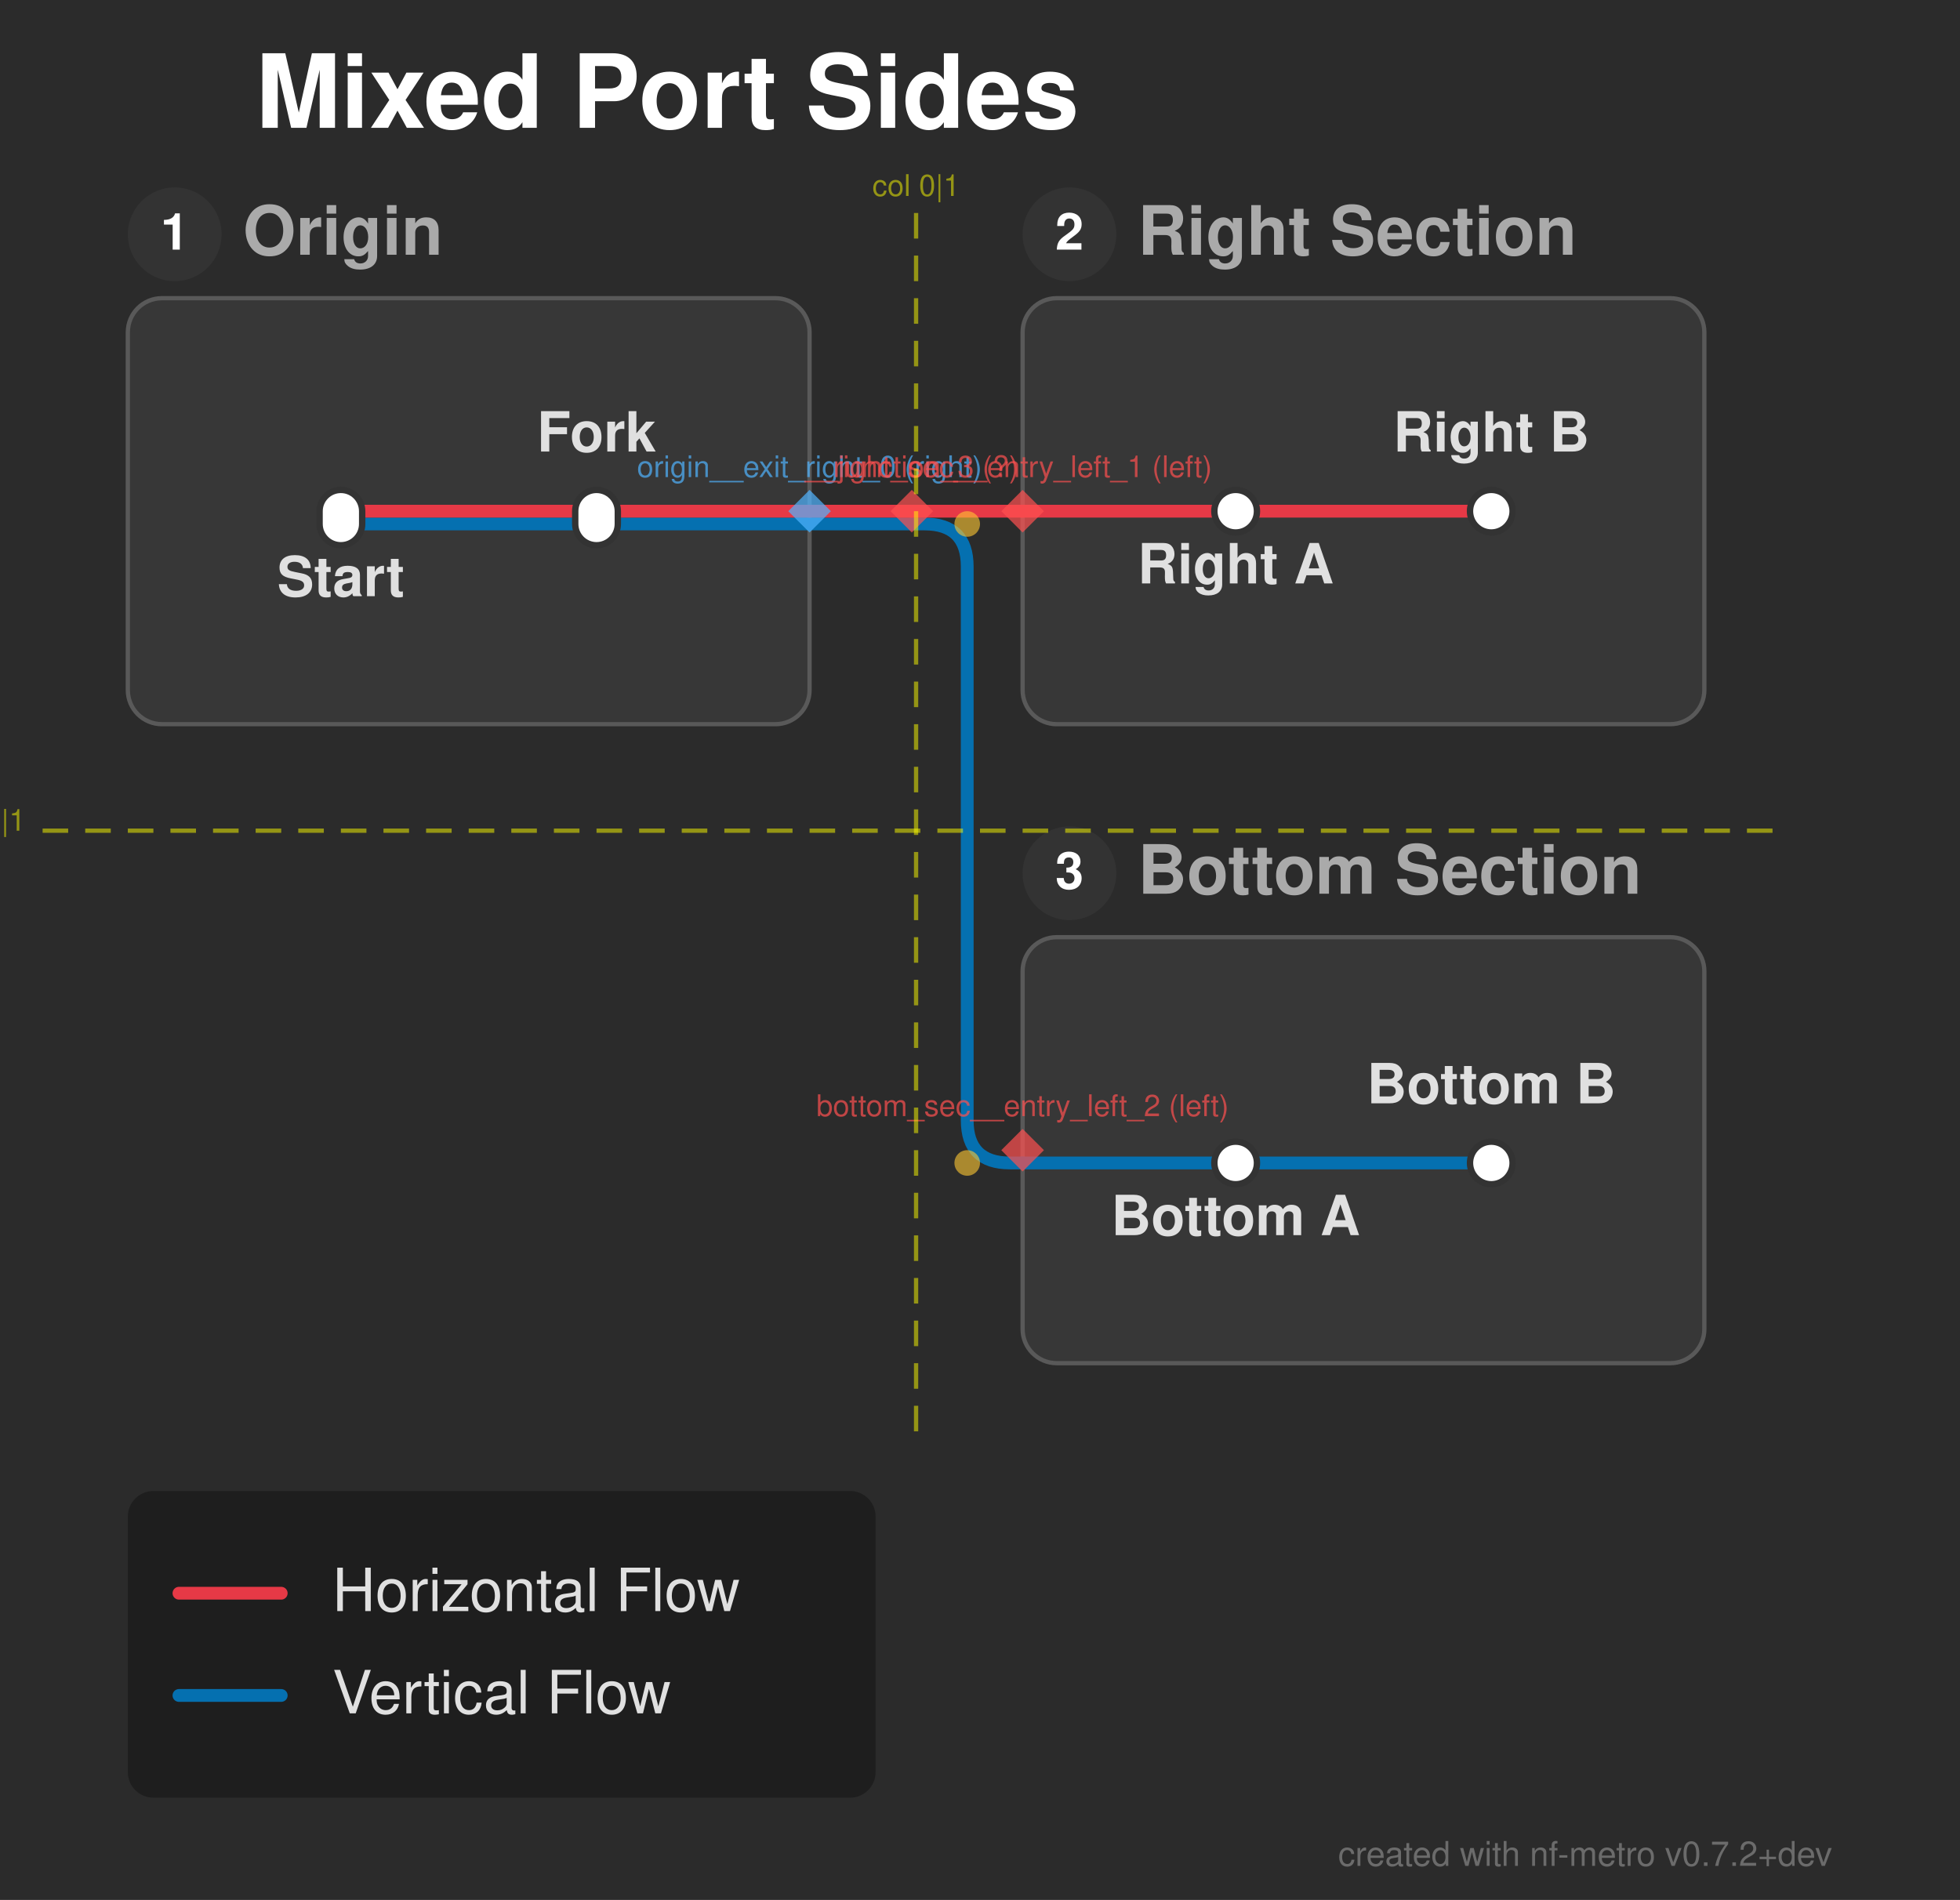
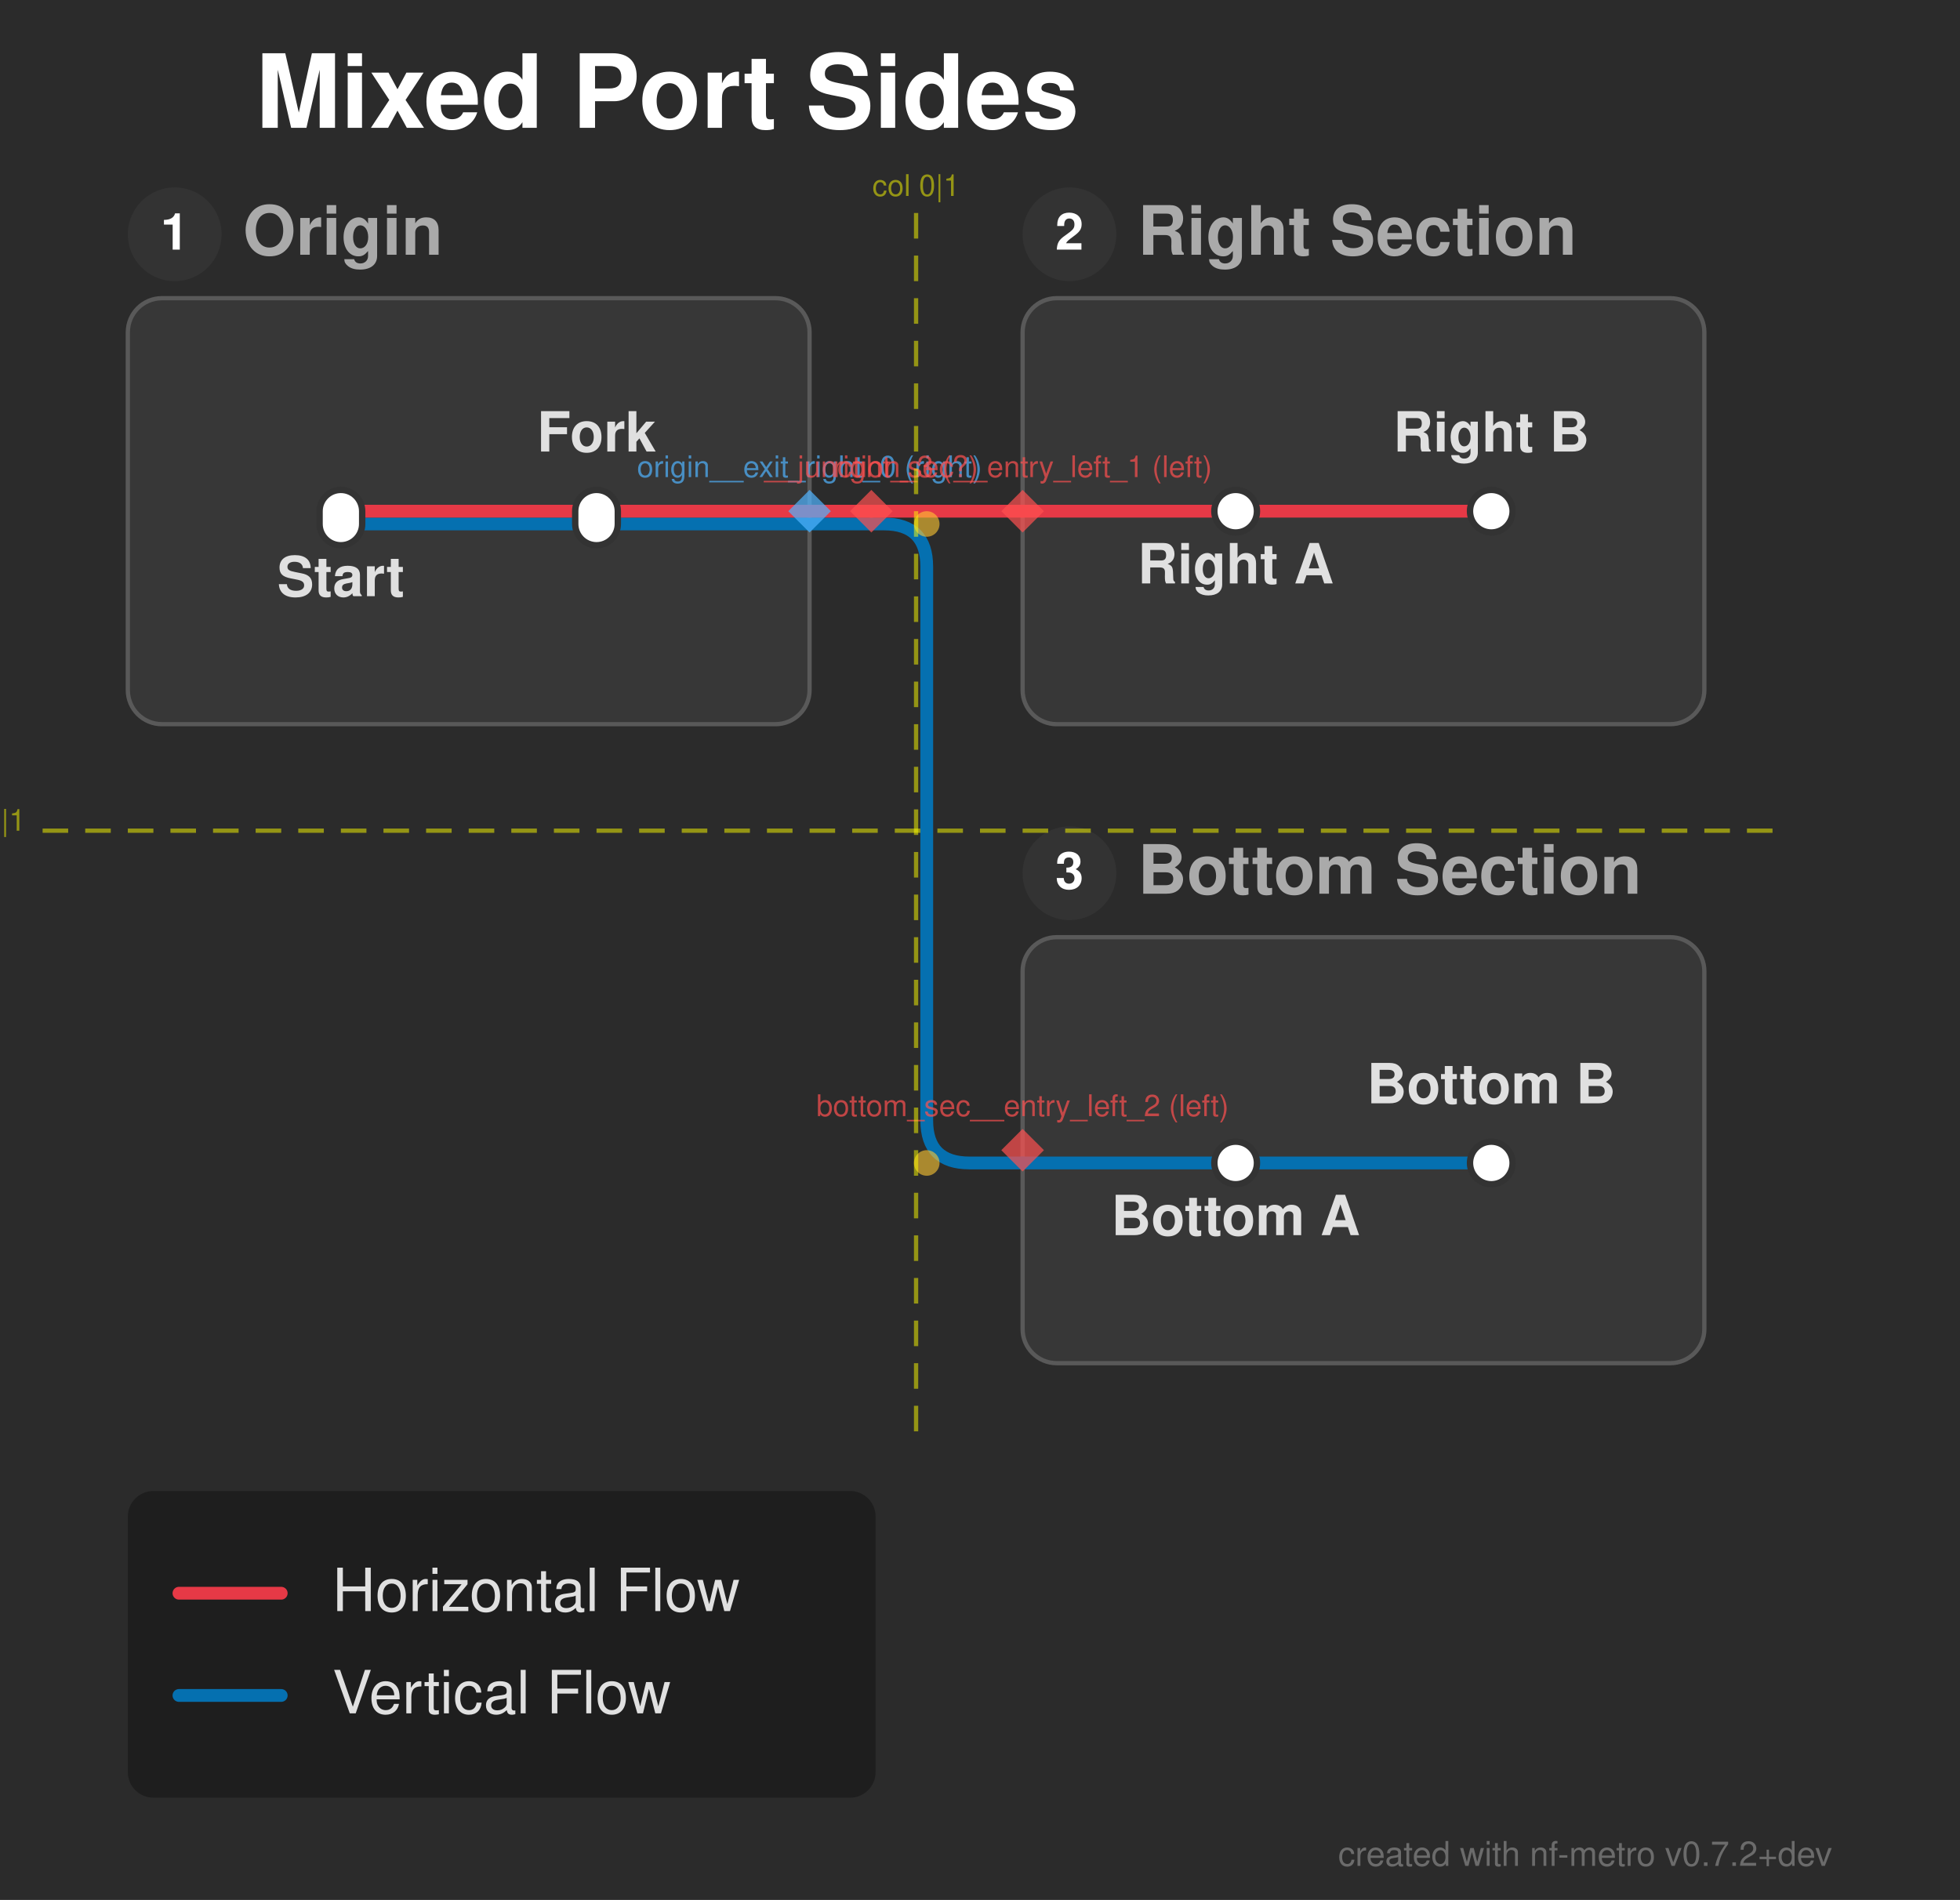
<svg xmlns="http://www.w3.org/2000/svg" width="460" height="446" viewBox="0 0 460 446">
  <defs>
</defs>
  <rect x="0" y="0" width="460" height="446" fill="#2b2b2b" />
  <text x="60.0" y="30.0" font-size="24.0" fill="#ffffff" font-family="'Helvetica Neue', Helvetica, Arial, sans-serif" font-weight="bold" class="nf-metro-title">Mixed Port Sides</text>
  <rect x="30.0" y="70.0" width="160.0" height="100.0" rx="8" ry="8" fill="#373737" stroke="#595959" stroke-width="1.0" class="nf-metro-section-box" data-section-id="origin" data-section-lines="horizontal,vertical" />
  <circle cx="41.0" cy="55.0" r="11" fill="#333333" class="nf-metro-section-num-circle" data-section-id="origin" />
  <text x="41.0" y="55.0" font-size="12" fill="#ffffff" font-family="'Helvetica Neue', Helvetica, Arial, sans-serif" font-weight="bold" text-anchor="middle" dy="0.3em" data-section-id="origin">1</text>
  <text x="57.0" y="55.0" font-size="16.0" fill="#aaaaaa" font-family="'Helvetica Neue', Helvetica, Arial, sans-serif" font-weight="bold" dy="0.3em" class="nf-metro-section-label" data-section-id="origin">Origin</text>
  <rect x="240.0" y="70.0" width="160.0" height="100.0" rx="8" ry="8" fill="#373737" stroke="#595959" stroke-width="1.0" class="nf-metro-section-box" data-section-id="right_sec" data-section-lines="horizontal" />
  <circle cx="251.0" cy="55.0" r="11" fill="#333333" class="nf-metro-section-num-circle" data-section-id="right_sec" />
  <text x="251.0" y="55.0" font-size="12" fill="#ffffff" font-family="'Helvetica Neue', Helvetica, Arial, sans-serif" font-weight="bold" text-anchor="middle" dy="0.3em" data-section-id="right_sec">2</text>
  <text x="267.0" y="55.0" font-size="16.0" fill="#aaaaaa" font-family="'Helvetica Neue', Helvetica, Arial, sans-serif" font-weight="bold" dy="0.3em" class="nf-metro-section-label" data-section-id="right_sec">Right Section</text>
  <rect x="240.0" y="220.0" width="160.0" height="100.0" rx="8" ry="8" fill="#373737" stroke="#595959" stroke-width="1.0" class="nf-metro-section-box" data-section-id="bottom_sec" data-section-lines="vertical" />
  <circle cx="251.0" cy="205.0" r="11" fill="#333333" class="nf-metro-section-num-circle" data-section-id="bottom_sec" />
  <text x="251.0" y="205.0" font-size="12" fill="#ffffff" font-family="'Helvetica Neue', Helvetica, Arial, sans-serif" font-weight="bold" text-anchor="middle" dy="0.3em" data-section-id="bottom_sec">3</text>
  <text x="267.0" y="205.0" font-size="16.0" fill="#aaaaaa" font-family="'Helvetica Neue', Helvetica, Arial, sans-serif" font-weight="bold" dy="0.3em" class="nf-metro-section-label" data-section-id="bottom_sec">Bottom Section</text>
  <path d="M80.0,123.0 L140.0,123.0" stroke="#0570b0" stroke-width="3.0" stroke-linecap="round" class="metro-line-vertical" data-line-id="vertical" />
  <path d="M290.0,273.0 L350.0,273.0" stroke="#0570b0" stroke-width="3.0" stroke-linecap="round" class="metro-line-vertical" data-line-id="vertical" />
  <path d="M140.0,123.0 L190.0,123.0" stroke="#0570b0" stroke-width="3.0" stroke-linecap="round" class="metro-line-vertical" data-line-id="vertical" />
  <path d="M240.0,273.0 L290.0,273.0" stroke="#0570b0" stroke-width="3.0" stroke-linecap="round" class="metro-line-vertical" data-line-id="vertical" />
-   <path d="M190.0,123.0 L214.0,123.0" stroke="#0570b0" stroke-width="3.0" stroke-linecap="round" class="metro-line-vertical" data-line-id="vertical" />
-   <path d="M214.0,123.0 L217.0,123.0 Q227.0,123.0,227.0,133.0 L227.0,263.0 Q227.0,273.0,237.0,273.0 L240.0,273.0" stroke="#0570b0" stroke-width="3.0" fill="none" stroke-linecap="round" stroke-linejoin="round" class="metro-line-vertical" data-line-id="vertical" />
+   <path d="M190.0,123.0 L204.5,123.0" stroke="#0570b0" stroke-width="3.0" stroke-linecap="round" class="metro-line-vertical" data-line-id="vertical" />
+   <path d="M204.5,123.0 L207.5,123.0 Q217.5,123.0,217.5,133.0 L217.5,263.0 Q217.5,273.0,227.5,273.0 L240.0,273.0" stroke="#0570b0" stroke-width="3.0" fill="none" stroke-linecap="round" stroke-linejoin="round" class="metro-line-vertical" data-line-id="vertical" />
  <path d="M80.0,120.0 L140.0,120.0" stroke="#e63946" stroke-width="3.0" stroke-linecap="round" class="metro-line-horizontal" data-line-id="horizontal" />
  <path d="M290.0,120.0 L350.0,120.0" stroke="#e63946" stroke-width="3.0" stroke-linecap="round" class="metro-line-horizontal" data-line-id="horizontal" />
  <path d="M140.0,120.0 L190.0,120.0" stroke="#e63946" stroke-width="3.0" stroke-linecap="round" class="metro-line-horizontal" data-line-id="horizontal" />
  <path d="M240.0,120.0 L290.0,120.0" stroke="#e63946" stroke-width="3.0" stroke-linecap="round" class="metro-line-horizontal" data-line-id="horizontal" />
-   <path d="M190.0,120.0 L214.0,120.0" stroke="#e63946" stroke-width="3.0" stroke-linecap="round" class="metro-line-horizontal" data-line-id="horizontal" />
-   <path d="M214.0,120.0 L240.0,120.0" stroke="#e63946" stroke-width="3.0" stroke-linecap="round" class="metro-line-horizontal" data-line-id="horizontal" />
+   <path d="M190.0,120.0 L204.5,120.0" stroke="#e63946" stroke-width="3.0" stroke-linecap="round" class="metro-line-horizontal" data-line-id="horizontal" />
+   <path d="M204.5,120.0 L240.0,120.0" stroke="#e63946" stroke-width="3.0" stroke-linecap="round" class="metro-line-horizontal" data-line-id="horizontal" />
  <rect x="75.0" y="115.0" width="10.0" height="13.0" rx="5.0" ry="5.0" fill="#ffffff" stroke="#333333" stroke-width="1.5" class="nf-metro-station" data-station-id="start" data-station-lines="horizontal,vertical" data-station-label="Start" data-section-id="origin" data-section-name="Origin" />
  <rect x="135.0" y="115.0" width="10.0" height="13.0" rx="5.0" ry="5.0" fill="#ffffff" stroke="#333333" stroke-width="1.5" class="nf-metro-station" data-station-id="fork" data-station-lines="horizontal,vertical" data-station-label="Fork" data-section-id="origin" data-section-name="Origin" />
  <rect x="285.0" y="115.0" width="10.0" height="10.0" rx="5.0" ry="5.0" fill="#ffffff" stroke="#333333" stroke-width="1.5" class="nf-metro-station" data-station-id="r1" data-station-lines="horizontal" data-station-label="Right A" data-section-id="right_sec" data-section-name="Right Section" />
  <rect x="345.0" y="115.0" width="10.0" height="10.0" rx="5.0" ry="5.0" fill="#ffffff" stroke="#333333" stroke-width="1.5" class="nf-metro-station" data-station-id="r2" data-station-lines="horizontal" data-station-label="Right B" data-section-id="right_sec" data-section-name="Right Section" />
  <rect x="285.0" y="268.0" width="10.0" height="10.0" rx="5.0" ry="5.0" fill="#ffffff" stroke="#333333" stroke-width="1.5" class="nf-metro-station" data-station-id="b1" data-station-lines="vertical" data-station-label="Bottom A" data-section-id="bottom_sec" data-section-name="Bottom Section" />
  <rect x="345.0" y="268.0" width="10.0" height="10.0" rx="5.0" ry="5.0" fill="#ffffff" stroke="#333333" stroke-width="1.5" class="nf-metro-station" data-station-id="b2" data-station-lines="vertical" data-station-label="Bottom B" data-section-id="bottom_sec" data-section-name="Bottom Section" />
  <text x="80.0" y="134.0" font-size="13.0" fill="#e0e0e0" font-family="'Helvetica Neue', Helvetica, Arial, sans-serif" font-weight="bold" text-anchor="middle" dominant-baseline="hanging" data-station-id="start" class="nf-metro-station-label">Start</text>
  <text x="290.0" y="131.0" font-size="13.0" fill="#e0e0e0" font-family="'Helvetica Neue', Helvetica, Arial, sans-serif" font-weight="bold" text-anchor="middle" dominant-baseline="hanging" data-station-id="r1" class="nf-metro-station-label">Right A</text>
  <text x="290.0" y="284.0" font-size="13.0" fill="#e0e0e0" font-family="'Helvetica Neue', Helvetica, Arial, sans-serif" font-weight="bold" text-anchor="middle" dominant-baseline="hanging" data-station-id="b1" class="nf-metro-station-label">Bottom A</text>
  <text x="140.0" y="106.0" font-size="13.0" fill="#e0e0e0" font-family="'Helvetica Neue', Helvetica, Arial, sans-serif" font-weight="bold" text-anchor="middle" dominant-baseline="auto" data-station-id="fork" class="nf-metro-station-label">Fork</text>
  <text x="350.0" y="106.0" font-size="13.0" fill="#e0e0e0" font-family="'Helvetica Neue', Helvetica, Arial, sans-serif" font-weight="bold" text-anchor="middle" dominant-baseline="auto" data-station-id="r2" class="nf-metro-station-label">Right B</text>
  <text x="350.0" y="259.0" font-size="13.0" fill="#e0e0e0" font-family="'Helvetica Neue', Helvetica, Arial, sans-serif" font-weight="bold" text-anchor="middle" dominant-baseline="auto" data-station-id="b2" class="nf-metro-station-label">Bottom B</text>
-   <circle cx="227.0" cy="123.0" r="3.0" fill="rgba(255, 200, 50, 0.6)" />
-   <circle cx="227.0" cy="273.0" r="3.0" fill="rgba(255, 200, 50, 0.6)" />
+   <circle cx="217.5" cy="123.0" r="3.0" fill="rgba(255, 200, 50, 0.6)" />
+   <circle cx="217.5" cy="273.0" r="3.0" fill="rgba(255, 200, 50, 0.6)" />
  <path d="M190.0,115.0 L195.0,120.0 L190.0,125.0 L185.0,120.0 Z" fill="rgba(80, 180, 255, 0.7)" stroke="none" />
  <text x="190.0" y="112.0" font-size="7" fill="rgba(80, 180, 255, 0.7)" font-family="'Helvetica Neue', Helvetica, Arial, sans-serif" text-anchor="middle" dominant-baseline="auto">origin__exit_right_0 (right)</text>
  <path d="M240.0,115.0 L245.0,120.0 L240.0,125.0 L235.0,120.0 Z" fill="rgba(255, 80, 80, 0.7)" stroke="none" />
  <text x="240.0" y="112.0" font-size="7" fill="rgba(255, 80, 80, 0.7)" font-family="'Helvetica Neue', Helvetica, Arial, sans-serif" text-anchor="middle" dominant-baseline="auto">right_sec__entry_left_1 (left)</text>
  <path d="M240.0,265.0 L245.0,270.0 L240.0,275.0 L235.0,270.0 Z" fill="rgba(255, 80, 80, 0.7)" stroke="none" />
  <text x="240.0" y="262.0" font-size="7" fill="rgba(255, 80, 80, 0.7)" font-family="'Helvetica Neue', Helvetica, Arial, sans-serif" text-anchor="middle" dominant-baseline="auto">bottom_sec__entry_left_2 (left)</text>
-   <path d="M214.0,115.0 L219.0,120.0 L214.0,125.0 L209.0,120.0 Z" fill="rgba(255, 80, 80, 0.7)" stroke="none" />
-   <text x="214.0" y="112.0" font-size="7" fill="rgba(255, 80, 80, 0.7)" font-family="'Helvetica Neue', Helvetica, Arial, sans-serif" text-anchor="middle" dominant-baseline="auto">__junction_3 (?)</text>
+   <path d="M204.5,115.0 L209.5,120.0 L204.5,125.0 L199.5,120.0 Z" fill="rgba(255, 80, 80, 0.7)" stroke="none" />
+   <text x="204.5" y="112.0" font-size="7" fill="rgba(255, 80, 80, 0.7)" font-family="'Helvetica Neue', Helvetica, Arial, sans-serif" text-anchor="middle" dominant-baseline="auto">__junction_3 (?)</text>
  <path d="M215.0,50.0 L215.0,340.0" stroke="rgba(255, 255, 0, 0.5)" stroke-width="1" stroke-dasharray="6,4" />
  <text x="215.0" y="46.0" font-size="7" fill="rgba(255, 255, 0, 0.5)" font-family="'Helvetica Neue', Helvetica, Arial, sans-serif" text-anchor="middle">col 0|1</text>
  <path d="M10.0,195.0 L420.0,195.0" stroke="rgba(255, 255, 0, 0.5)" stroke-width="1" stroke-dasharray="6,4" />
  <text x="6.0" y="195.0" font-size="7" fill="rgba(255, 255, 0, 0.5)" font-family="'Helvetica Neue', Helvetica, Arial, sans-serif" text-anchor="end">row 0|1</text>
  <rect x="30.0" y="350.0" width="175.5" height="72.0" rx="6" ry="6" fill="rgba(0, 0, 0, 0.3)" />
  <path d="M42.0,374.0 L66.0,374.0" stroke="#e63946" stroke-width="3.0" stroke-linecap="round" />
  <text x="78.0" y="374.0" font-size="14.0" fill="#e0e0e0" font-family="'Helvetica Neue', Helvetica, Arial, sans-serif" dy="0.3em">Horizontal Flow</text>
  <path d="M42.0,398.0 L66.0,398.0" stroke="#0570b0" stroke-width="3.0" stroke-linecap="round" />
  <text x="78.0" y="398.0" font-size="14.0" fill="#e0e0e0" font-family="'Helvetica Neue', Helvetica, Arial, sans-serif" dy="0.3em">Vertical Flow</text>
  <text x="430.0" y="438.0" font-size="8" fill="rgba(150, 150, 150, 0.6)" font-family="'Helvetica Neue', Helvetica, Arial, sans-serif" text-anchor="end">created with nf-metro v0.7.2+dev</text>
</svg>
